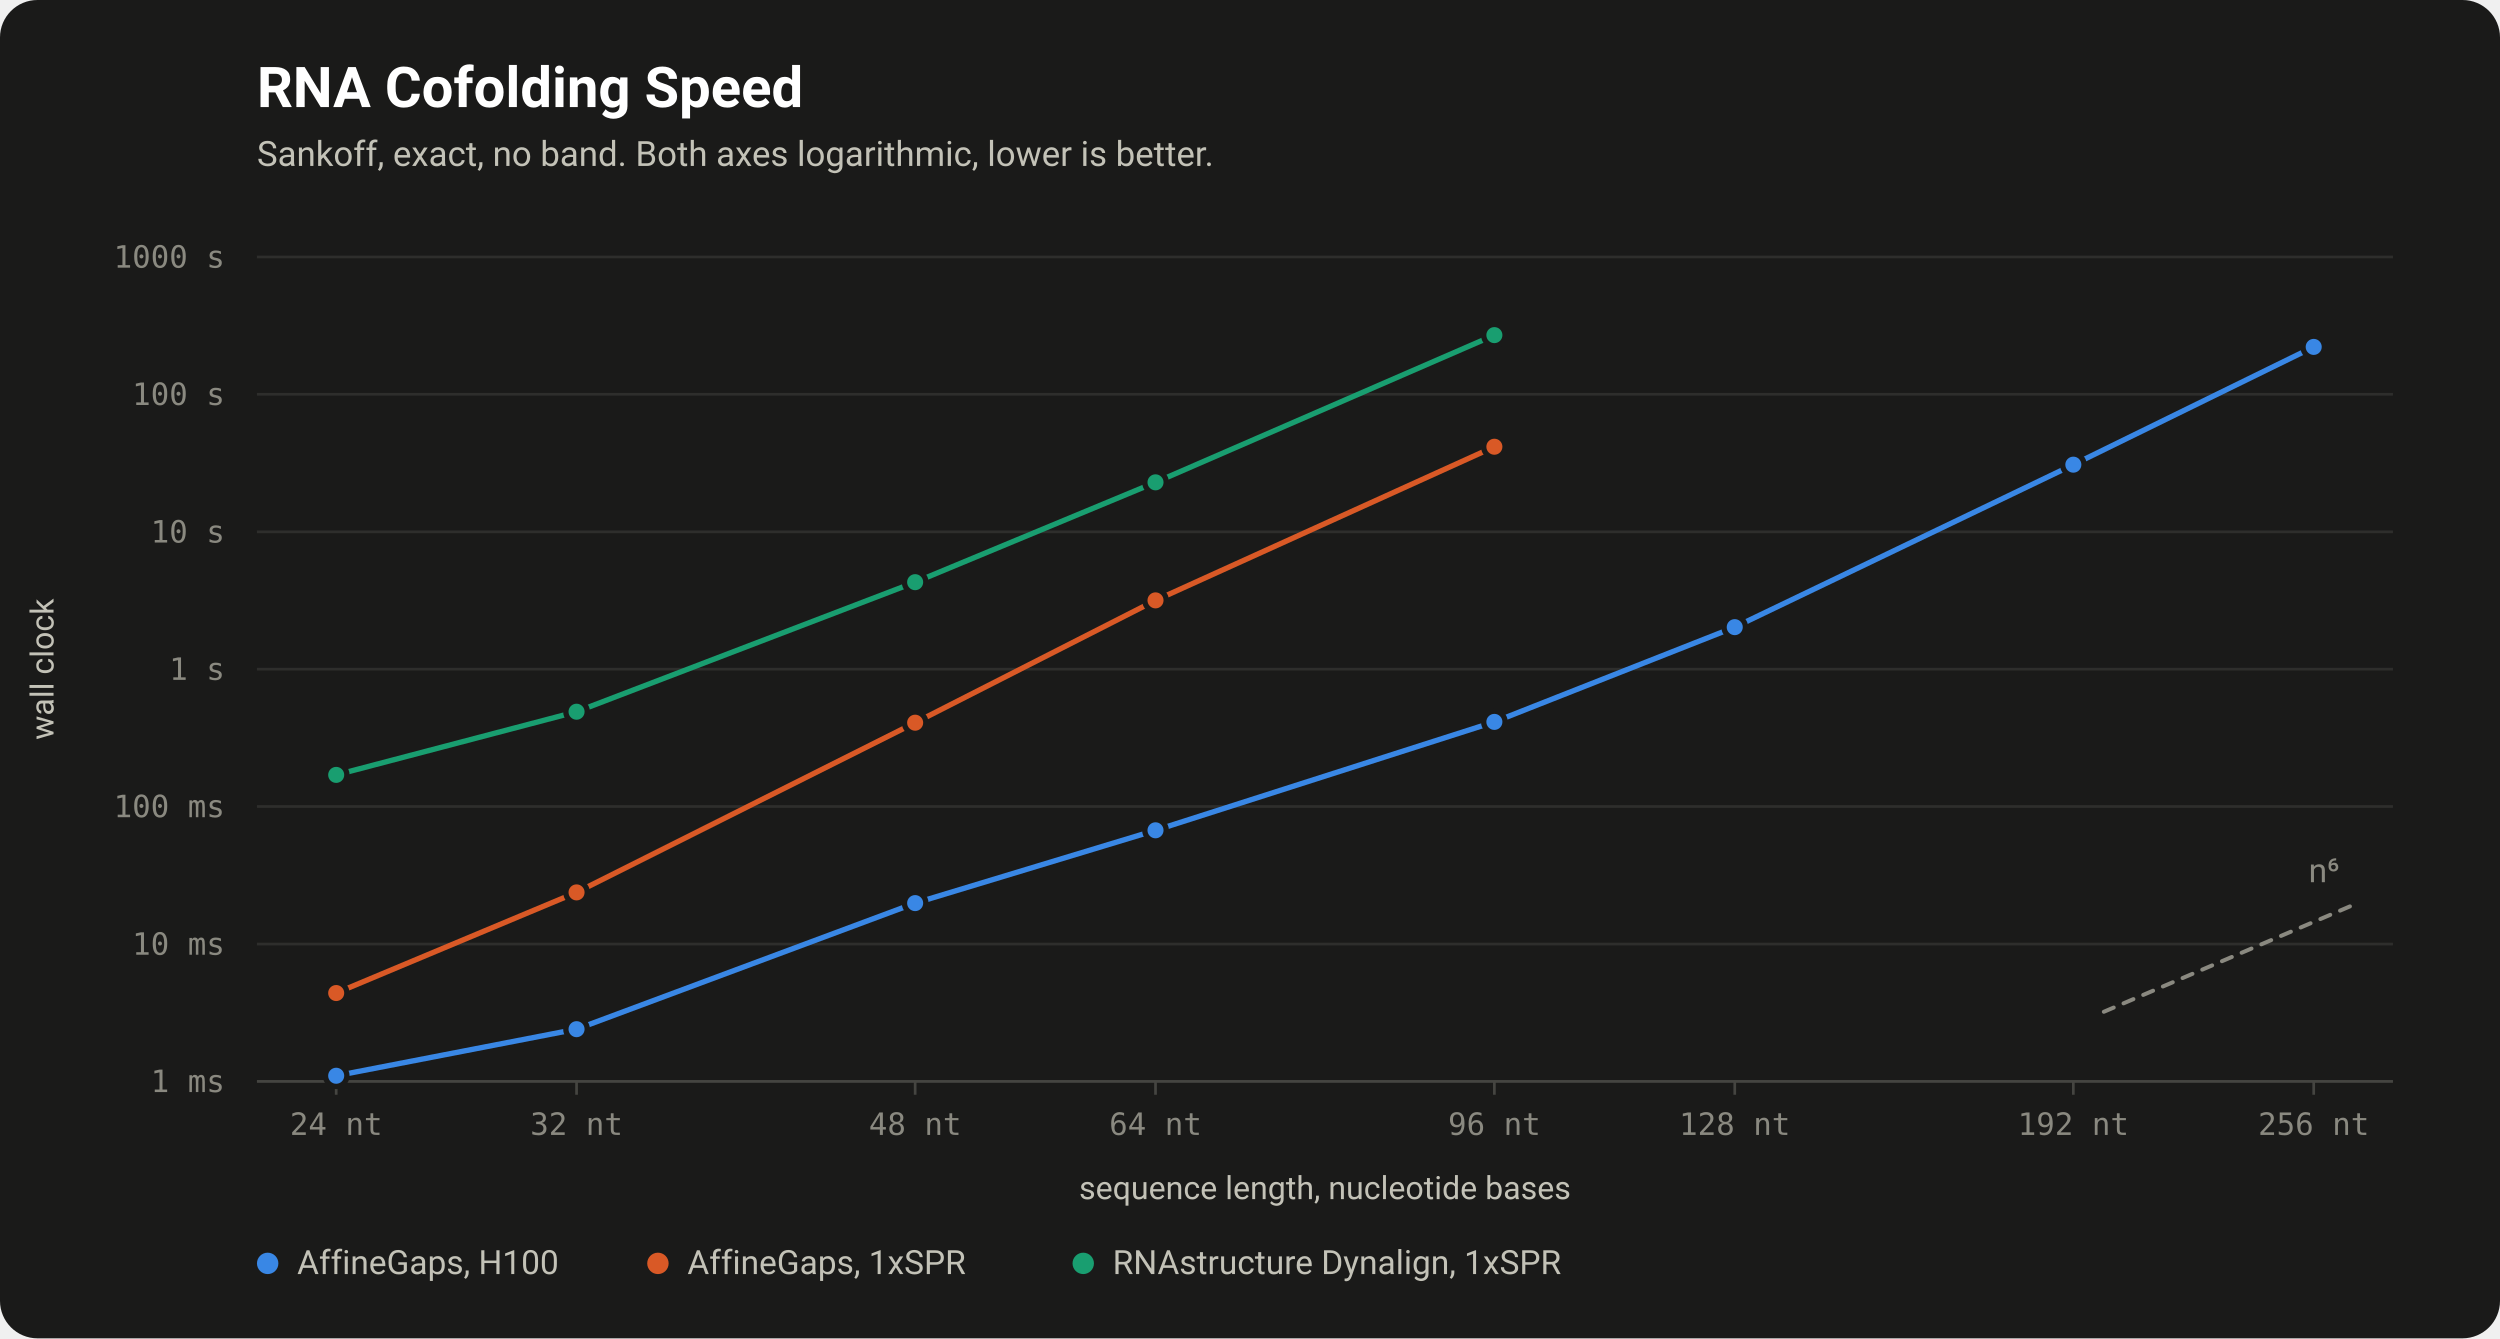
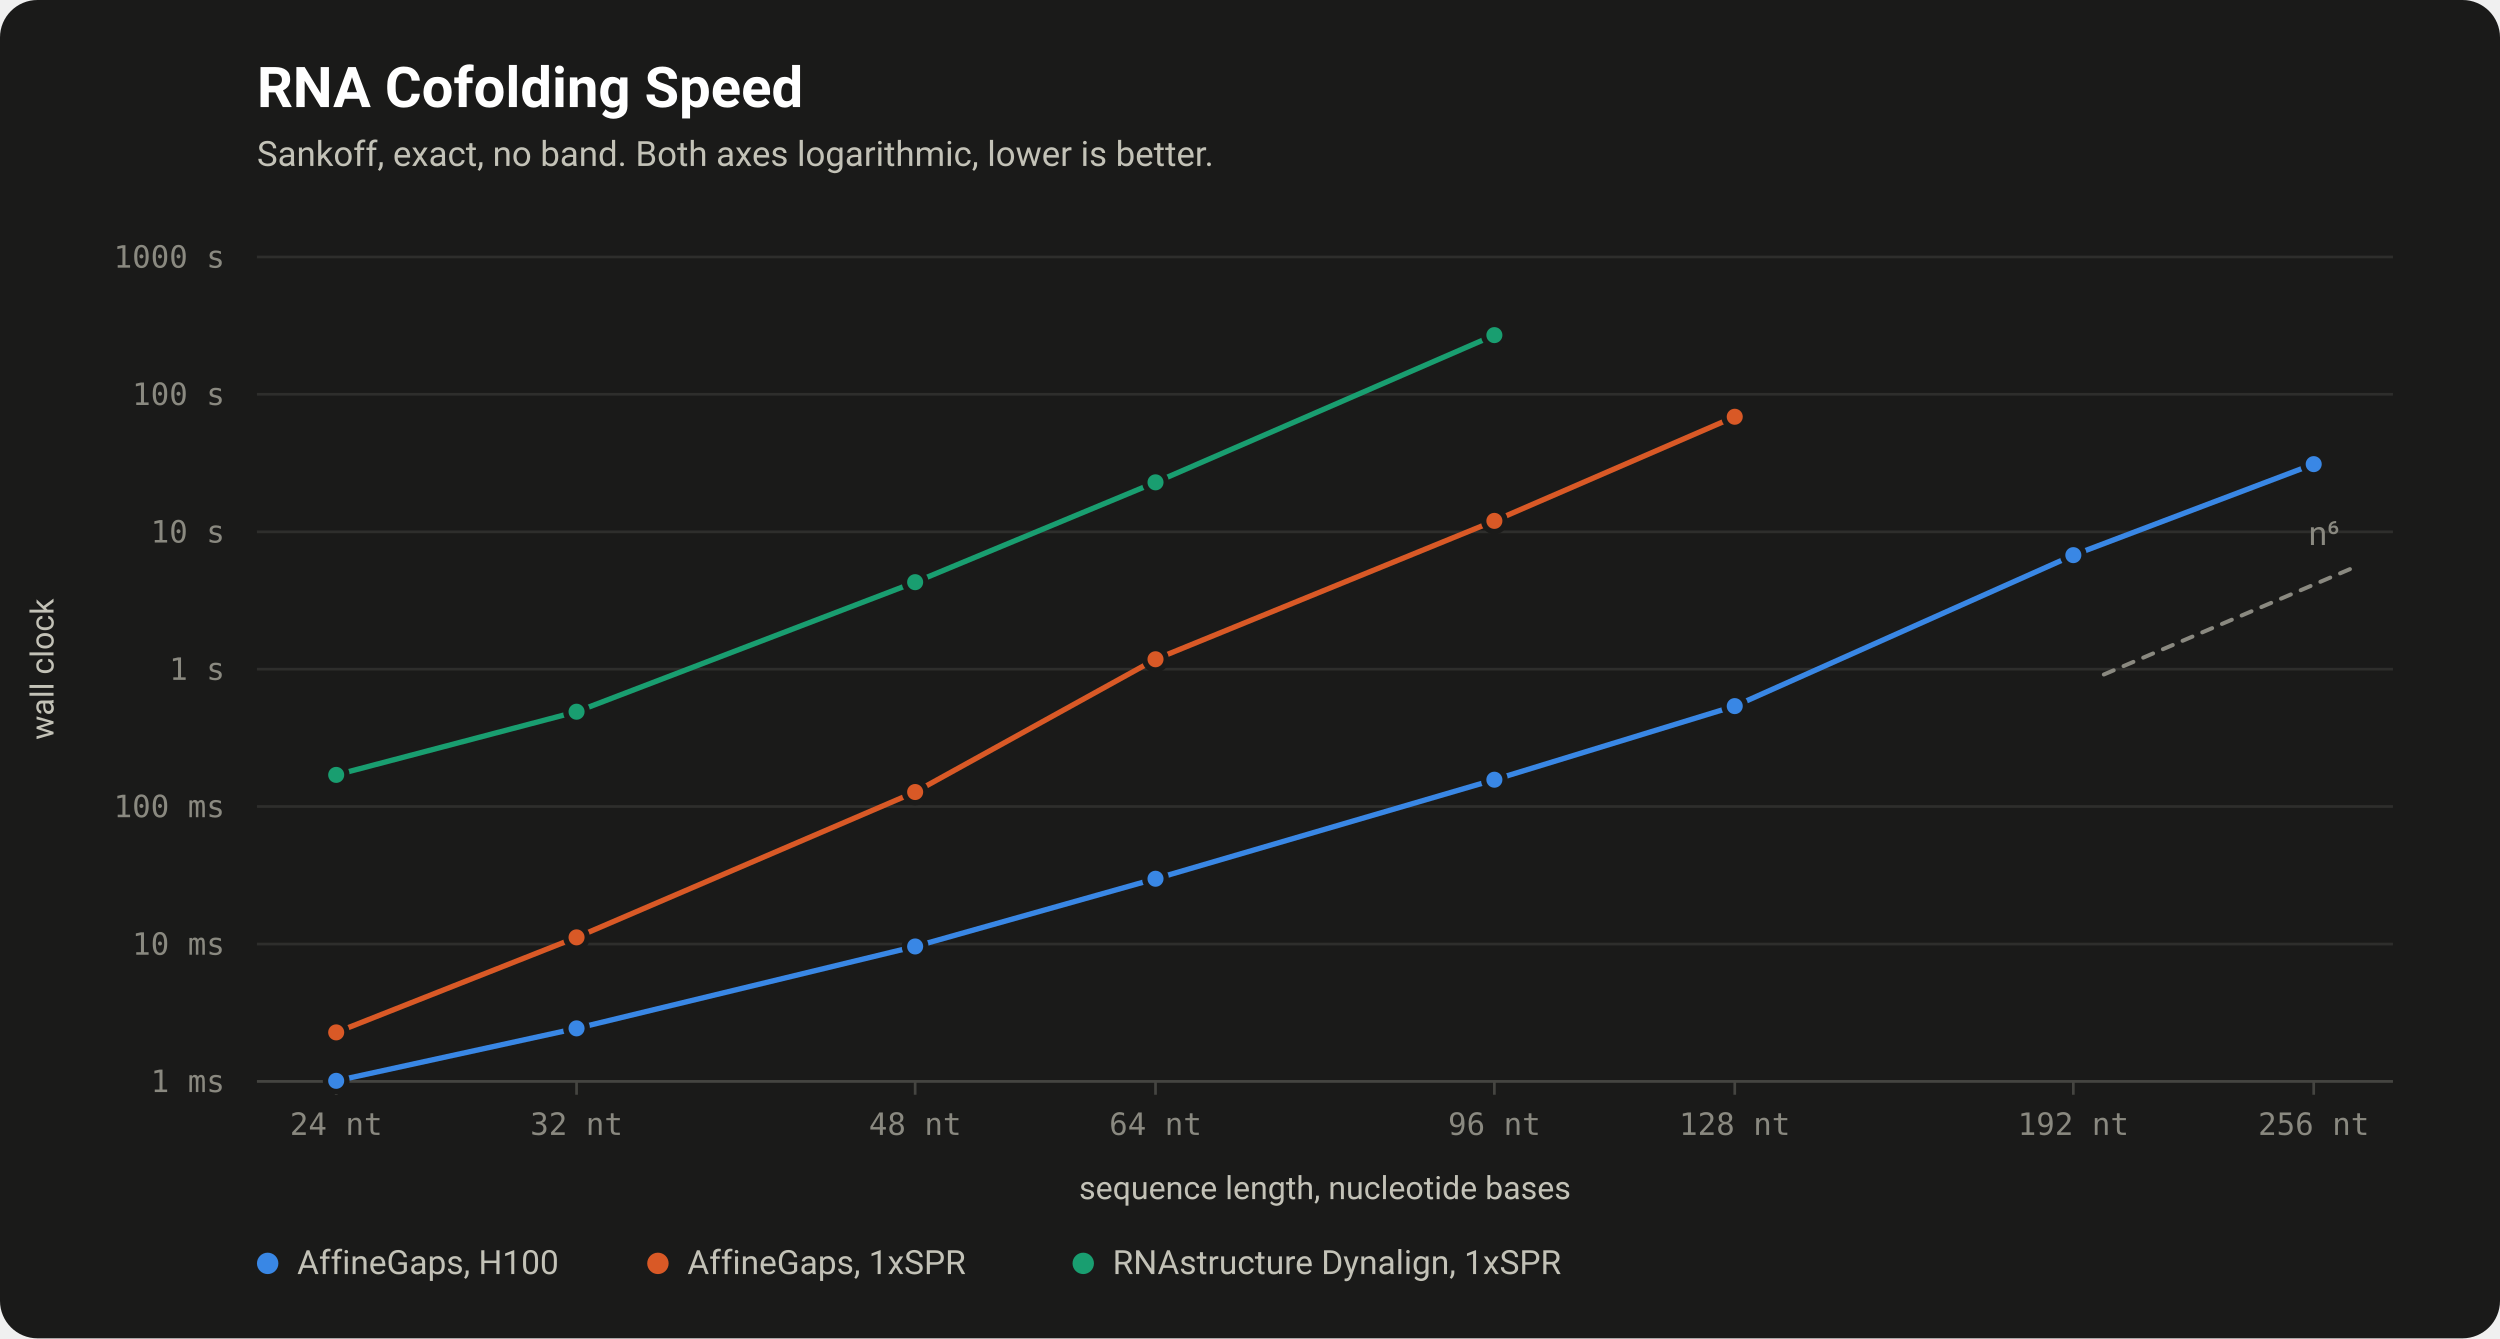
<svg xmlns="http://www.w3.org/2000/svg" width="934" height="500" viewBox="0 0 934 500" font-family="ui-sans-serif,-apple-system,'Segoe UI',Roboto,Helvetica,Arial,sans-serif" role="img" aria-label="Cofolding wall clock against input size, log-log">
  <rect width="934" height="500" rx="14" fill="#1a1a19" />
  <text x="96" y="40" font-size="21" font-weight="650" fill="#ffffff">RNA Cofolding Speed</text>
  <text x="96" y="62" font-size="13" fill="#c3c2b7">Sankoff, exact, no band. Both axes logarithmic, lower is better.</text>
  <line x1="96" y1="404.0" x2="894" y2="404.0" stroke="#2e2e2c" stroke-width="1" />
  <text x="84" y="408.0" font-size="11.5" text-anchor="end" fill="#8a8980" font-family="ui-monospace,SFMono-Regular,Menlo,Consolas,monospace">1 ms</text>
  <line x1="96" y1="352.7" x2="894" y2="352.7" stroke="#2e2e2c" stroke-width="1" />
  <text x="84" y="356.7" font-size="11.5" text-anchor="end" fill="#8a8980" font-family="ui-monospace,SFMono-Regular,Menlo,Consolas,monospace">10 ms</text>
  <line x1="96" y1="301.3" x2="894" y2="301.3" stroke="#2e2e2c" stroke-width="1" />
  <text x="84" y="305.3" font-size="11.5" text-anchor="end" fill="#8a8980" font-family="ui-monospace,SFMono-Regular,Menlo,Consolas,monospace">100 ms</text>
  <line x1="96" y1="250.0" x2="894" y2="250.0" stroke="#2e2e2c" stroke-width="1" />
  <text x="84" y="254.0" font-size="11.5" text-anchor="end" fill="#8a8980" font-family="ui-monospace,SFMono-Regular,Menlo,Consolas,monospace">1 s</text>
  <line x1="96" y1="198.7" x2="894" y2="198.7" stroke="#2e2e2c" stroke-width="1" />
  <text x="84" y="202.7" font-size="11.5" text-anchor="end" fill="#8a8980" font-family="ui-monospace,SFMono-Regular,Menlo,Consolas,monospace">10 s</text>
  <line x1="96" y1="147.3" x2="894" y2="147.3" stroke="#2e2e2c" stroke-width="1" />
  <text x="84" y="151.3" font-size="11.5" text-anchor="end" fill="#8a8980" font-family="ui-monospace,SFMono-Regular,Menlo,Consolas,monospace">100 s</text>
  <line x1="96" y1="96.0" x2="894" y2="96.0" stroke="#2e2e2c" stroke-width="1" />
  <text x="84" y="100.0" font-size="11.5" text-anchor="end" fill="#8a8980" font-family="ui-monospace,SFMono-Regular,Menlo,Consolas,monospace">1000 s</text>
  <line x1="96" y1="404" x2="894" y2="404" stroke="#454541" stroke-width="1" />
  <line x1="125.6" y1="404" x2="125.6" y2="409" stroke="#454541" stroke-width="1" />
  <text x="125.6" y="424" font-size="11.5" text-anchor="middle" fill="#8a8980" font-family="ui-monospace,SFMono-Regular,Menlo,Consolas,monospace">24 nt</text>
  <line x1="215.4" y1="404" x2="215.4" y2="409" stroke="#454541" stroke-width="1" />
  <text x="215.4" y="424" font-size="11.5" text-anchor="middle" fill="#8a8980" font-family="ui-monospace,SFMono-Regular,Menlo,Consolas,monospace">32 nt</text>
  <line x1="341.9" y1="404" x2="341.9" y2="409" stroke="#454541" stroke-width="1" />
  <text x="341.9" y="424" font-size="11.5" text-anchor="middle" fill="#8a8980" font-family="ui-monospace,SFMono-Regular,Menlo,Consolas,monospace">48 nt</text>
  <line x1="431.7" y1="404" x2="431.7" y2="409" stroke="#454541" stroke-width="1" />
  <text x="431.7" y="424" font-size="11.5" text-anchor="middle" fill="#8a8980" font-family="ui-monospace,SFMono-Regular,Menlo,Consolas,monospace">64 nt</text>
  <line x1="558.3" y1="404" x2="558.3" y2="409" stroke="#454541" stroke-width="1" />
  <text x="558.3" y="424" font-size="11.5" text-anchor="middle" fill="#8a8980" font-family="ui-monospace,SFMono-Regular,Menlo,Consolas,monospace">96 nt</text>
  <line x1="648.1" y1="404" x2="648.1" y2="409" stroke="#454541" stroke-width="1" />
  <text x="648.1" y="424" font-size="11.5" text-anchor="middle" fill="#8a8980" font-family="ui-monospace,SFMono-Regular,Menlo,Consolas,monospace">128 nt</text>
  <line x1="774.6" y1="404" x2="774.6" y2="409" stroke="#454541" stroke-width="1" />
  <text x="774.6" y="424" font-size="11.5" text-anchor="middle" fill="#8a8980" font-family="ui-monospace,SFMono-Regular,Menlo,Consolas,monospace">192 nt</text>
  <line x1="864.4" y1="404" x2="864.4" y2="409" stroke="#454541" stroke-width="1" />
  <text x="864.4" y="424" font-size="11.5" text-anchor="middle" fill="#8a8980" font-family="ui-monospace,SFMono-Regular,Menlo,Consolas,monospace">256 nt</text>
  <text x="495" y="448" font-size="12" text-anchor="middle" fill="#c3c2b7">sequence length, nucleotide bases</text>
  <text x="20" y="250" font-size="12" text-anchor="middle" fill="#c3c2b7" transform="rotate(-90 20 250)">wall clock</text>
-   <line x1="786.0" y1="378.0" x2="878.0" y2="338.6" stroke="#8a8980" stroke-width="1.5" stroke-dasharray="4 4" stroke-linecap="round" />
-   <text x="874.0" y="329.6" font-size="12.5" text-anchor="end" fill="#8a8980">n⁶</text>
-   <path d="M125.6,401.9 L215.4,384.5 L341.9,337.4 L431.7,310.2 L558.3,269.7 L648.1,234.3 L774.6,173.6 L864.4,129.6" fill="none" stroke="#3987e5" stroke-width="2" stroke-linecap="round" stroke-linejoin="round" />
-   <circle cx="125.6" cy="401.9" r="4" fill="#3987e5" stroke="#1a1a19" stroke-width="2" />
-   <circle cx="215.4" cy="384.5" r="4" fill="#3987e5" stroke="#1a1a19" stroke-width="2" />
-   <circle cx="341.9" cy="337.4" r="4" fill="#3987e5" stroke="#1a1a19" stroke-width="2" />
-   <circle cx="431.7" cy="310.2" r="4" fill="#3987e5" stroke="#1a1a19" stroke-width="2" />
-   <circle cx="558.3" cy="269.7" r="4" fill="#3987e5" stroke="#1a1a19" stroke-width="2" />
-   <circle cx="648.1" cy="234.3" r="4" fill="#3987e5" stroke="#1a1a19" stroke-width="2" />
-   <circle cx="774.6" cy="173.6" r="4" fill="#3987e5" stroke="#1a1a19" stroke-width="2" />
-   <circle cx="864.4" cy="129.6" r="4" fill="#3987e5" stroke="#1a1a19" stroke-width="2" />
-   <path d="M125.6,371.0 L215.4,333.4 L341.9,270.0 L431.7,224.3 L558.3,166.9" fill="none" stroke="#d95926" stroke-width="2" stroke-linecap="round" stroke-linejoin="round" />
-   <circle cx="125.6" cy="371.0" r="4" fill="#d95926" stroke="#1a1a19" stroke-width="2" />
-   <circle cx="215.4" cy="333.4" r="4" fill="#d95926" stroke="#1a1a19" stroke-width="2" />
-   <circle cx="341.9" cy="270.0" r="4" fill="#d95926" stroke="#1a1a19" stroke-width="2" />
-   <circle cx="431.7" cy="224.3" r="4" fill="#d95926" stroke="#1a1a19" stroke-width="2" />
-   <circle cx="558.3" cy="166.9" r="4" fill="#d95926" stroke="#1a1a19" stroke-width="2" />
+   <line x1="786.0" y1="252.0" x2="878.0" y2="212.6" stroke="#8a8980" stroke-width="1.5" stroke-dasharray="4 4" stroke-linecap="round" />
+   <text x="874.0" y="203.6" font-size="12.5" text-anchor="end" fill="#8a8980">n⁶</text>
+   <path d="M125.6,403.8 L215.4,384.2 L341.9,353.6 L431.7,328.3 L558.3,291.3 L648.1,263.8 L774.6,207.4 L864.4,173.4" fill="none" stroke="#3987e5" stroke-width="2" stroke-linecap="round" stroke-linejoin="round" />
+   <circle cx="125.6" cy="403.8" r="4" fill="#3987e5" stroke="#1a1a19" stroke-width="2" />
+   <circle cx="215.4" cy="384.2" r="4" fill="#3987e5" stroke="#1a1a19" stroke-width="2" />
+   <circle cx="341.9" cy="353.6" r="4" fill="#3987e5" stroke="#1a1a19" stroke-width="2" />
+   <circle cx="431.7" cy="328.3" r="4" fill="#3987e5" stroke="#1a1a19" stroke-width="2" />
+   <circle cx="558.3" cy="291.3" r="4" fill="#3987e5" stroke="#1a1a19" stroke-width="2" />
+   <circle cx="648.1" cy="263.8" r="4" fill="#3987e5" stroke="#1a1a19" stroke-width="2" />
+   <circle cx="774.6" cy="207.4" r="4" fill="#3987e5" stroke="#1a1a19" stroke-width="2" />
+   <circle cx="864.4" cy="173.4" r="4" fill="#3987e5" stroke="#1a1a19" stroke-width="2" />
+   <path d="M125.6,385.7 L215.4,350.2 L341.9,295.9 L431.7,246.3 L558.3,194.6 L648.1,155.7" fill="none" stroke="#d95926" stroke-width="2" stroke-linecap="round" stroke-linejoin="round" />
+   <circle cx="125.6" cy="385.7" r="4" fill="#d95926" stroke="#1a1a19" stroke-width="2" />
+   <circle cx="215.4" cy="350.2" r="4" fill="#d95926" stroke="#1a1a19" stroke-width="2" />
+   <circle cx="341.9" cy="295.9" r="4" fill="#d95926" stroke="#1a1a19" stroke-width="2" />
+   <circle cx="431.7" cy="246.3" r="4" fill="#d95926" stroke="#1a1a19" stroke-width="2" />
+   <circle cx="558.3" cy="194.6" r="4" fill="#d95926" stroke="#1a1a19" stroke-width="2" />
+   <circle cx="648.1" cy="155.7" r="4" fill="#d95926" stroke="#1a1a19" stroke-width="2" />
  <path d="M125.6,289.5 L215.4,265.9 L341.9,217.5 L431.7,180.2 L558.3,125.2" fill="none" stroke="#199e70" stroke-width="2" stroke-linecap="round" stroke-linejoin="round" />
  <circle cx="125.6" cy="289.5" r="4" fill="#199e70" stroke="#1a1a19" stroke-width="2" />
  <circle cx="215.4" cy="265.9" r="4" fill="#199e70" stroke="#1a1a19" stroke-width="2" />
  <circle cx="341.9" cy="217.5" r="4" fill="#199e70" stroke="#1a1a19" stroke-width="2" />
  <circle cx="431.7" cy="180.2" r="4" fill="#199e70" stroke="#1a1a19" stroke-width="2" />
  <circle cx="558.3" cy="125.2" r="4" fill="#199e70" stroke="#1a1a19" stroke-width="2" />
  <circle cx="100" cy="472" r="4" fill="#3987e5" />
  <text x="111" y="476" font-size="12.5" fill="#c3c2b7">AffineGaps, H100</text>
  <circle cx="245.8" cy="472" r="4" fill="#d95926" />
  <text x="256.8" y="476" font-size="12.5" fill="#c3c2b7">AffineGaps, 1xSPR</text>
  <circle cx="404.7" cy="472" r="4" fill="#199e70" />
  <text x="415.7" y="476" font-size="12.5" fill="#c3c2b7">RNAstructure Dynalign, 1xSPR</text>
</svg>
